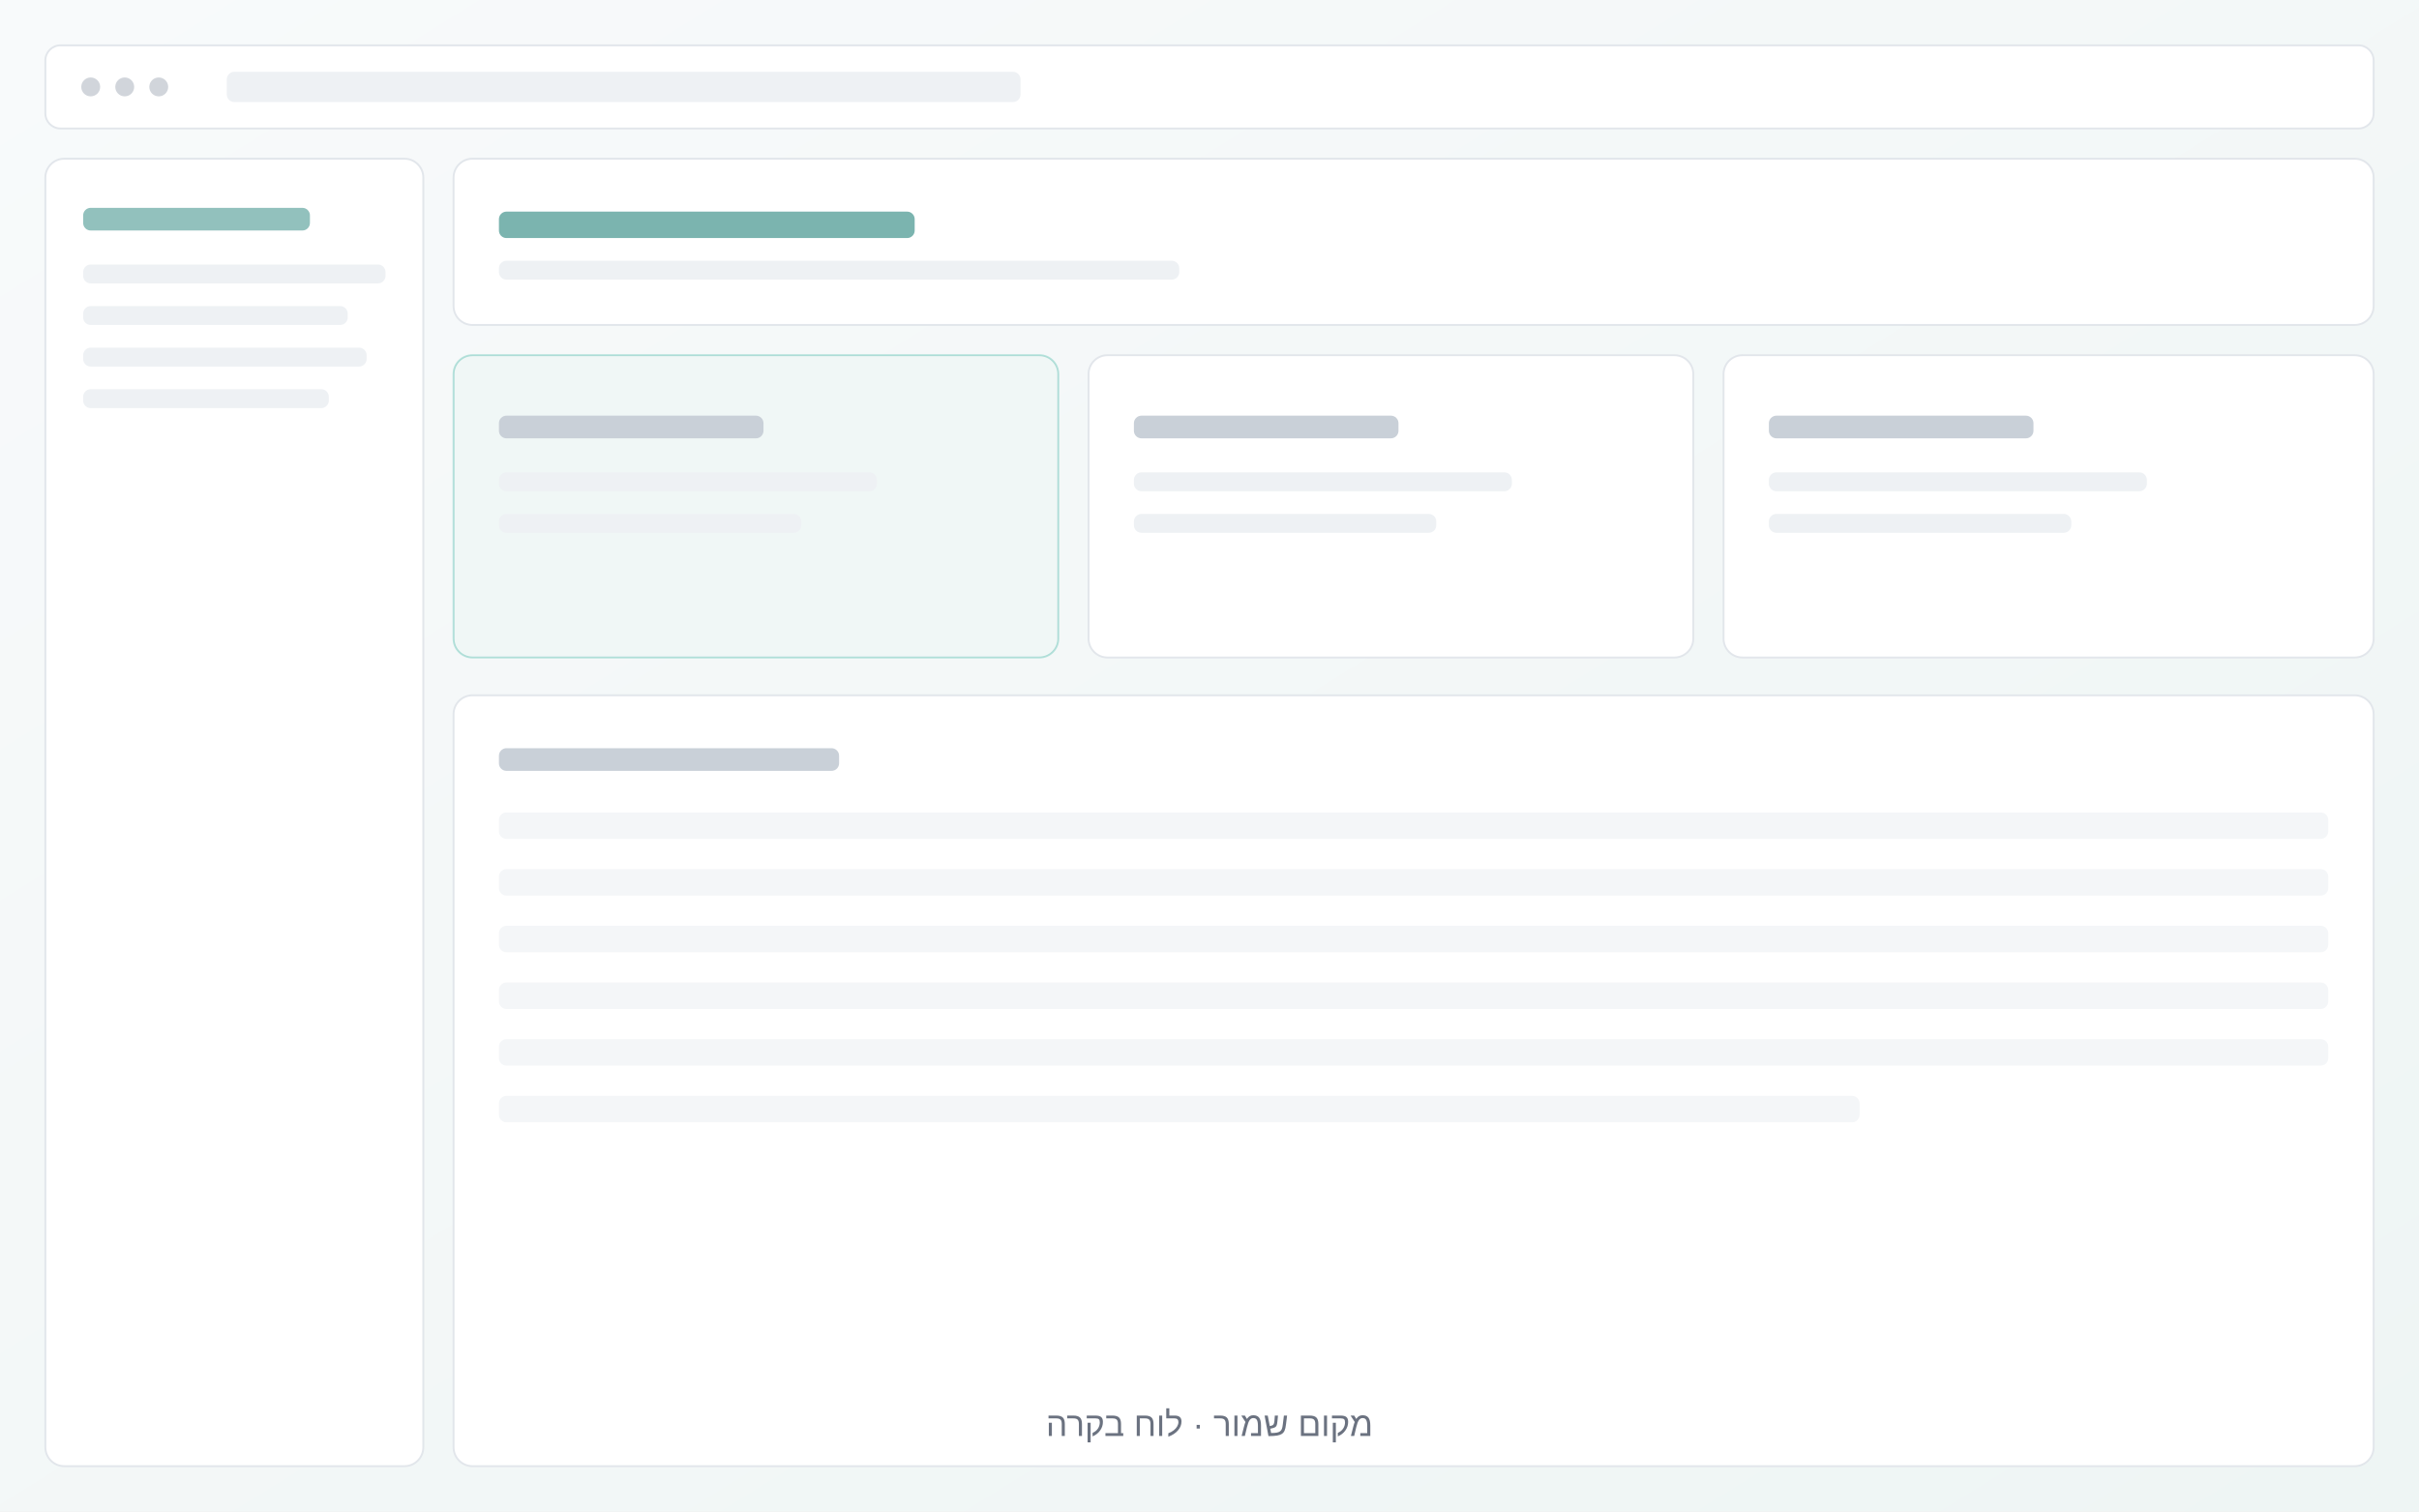
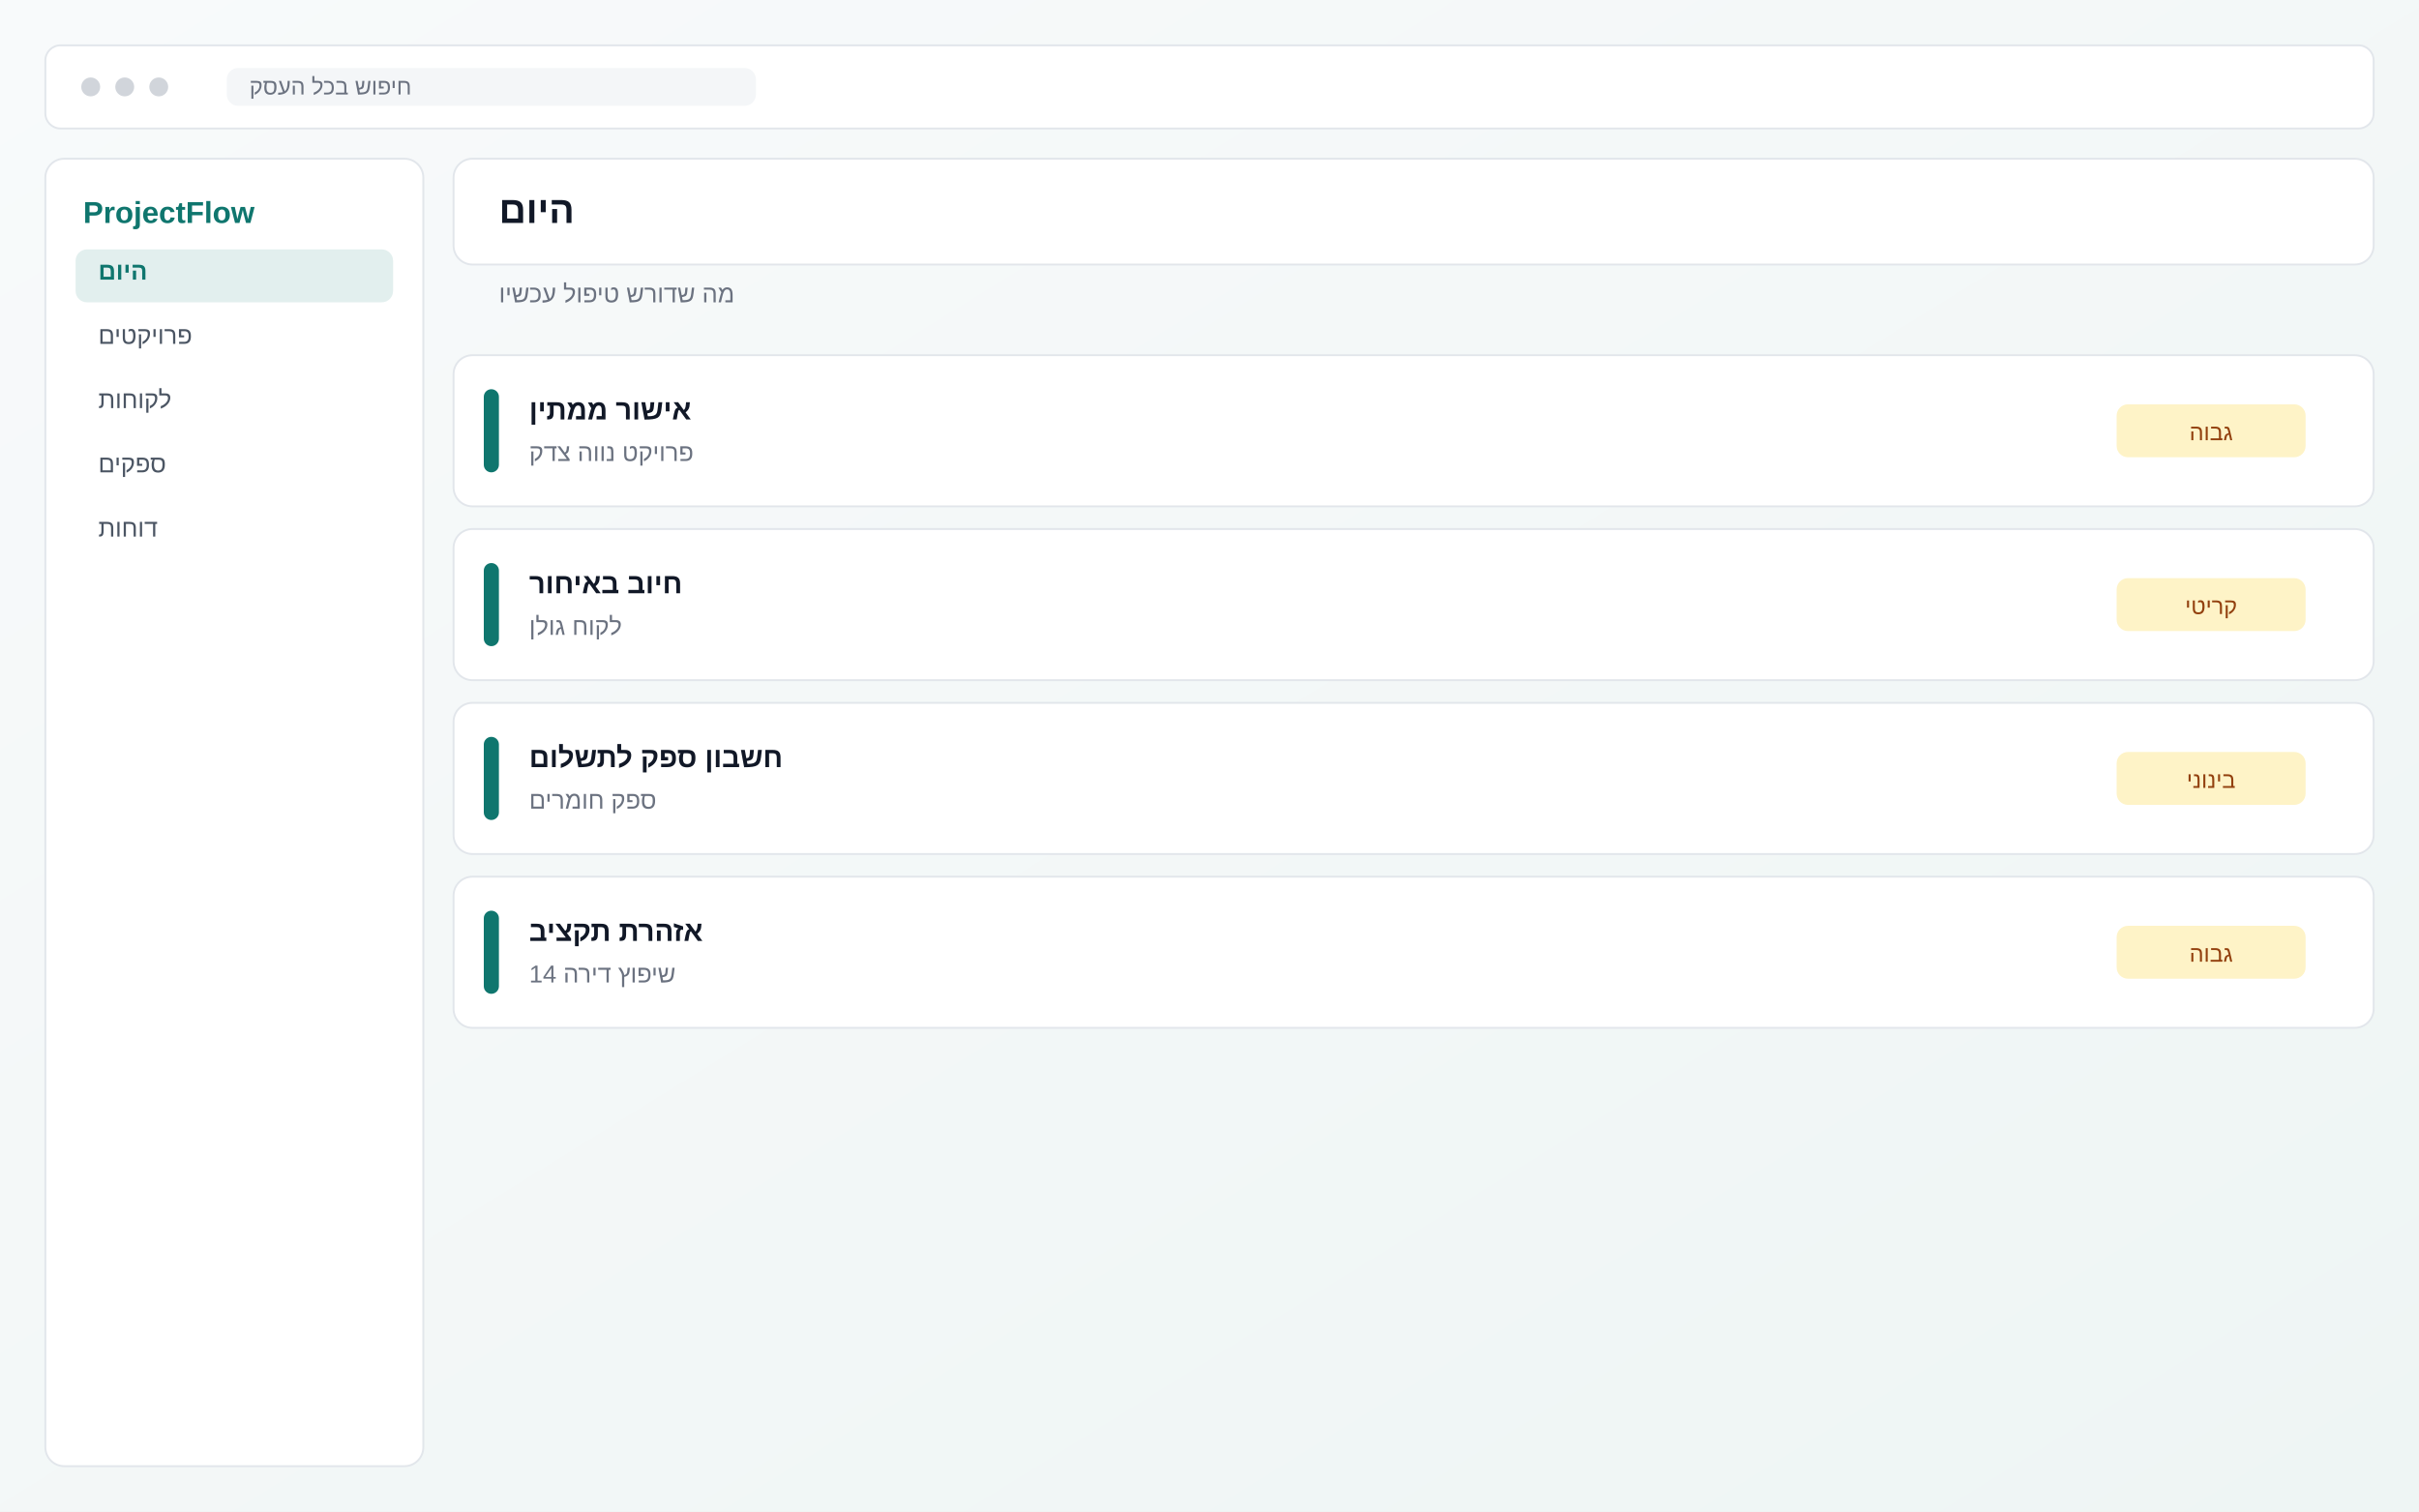
- <svg xmlns="http://www.w3.org/2000/svg" width="1280" height="800" viewBox="0 0 1280 800" role="img" aria-label="מקום שמור לצילום מסך: לוח בקרה">
+ <svg xmlns="http://www.w3.org/2000/svg" width="1280" height="800" viewBox="0 0 1280 800" role="img" aria-label="מסך היום ב-ProjectFlow">
  <defs>
    <linearGradient id="bg" x1="0" y1="0" x2="1" y2="1">
      <stop offset="0%" stop-color="#F8FAFB" />
      <stop offset="100%" stop-color="#EEF5F4" />
    </linearGradient>
  </defs>
  <rect width="1280" height="800" fill="url(#bg)" />
  <rect x="24" y="24" width="1232" height="44" rx="8" fill="#fff" stroke="#E2E6EB" />
  <circle cx="48" cy="46" r="5" fill="#D1D5DB" />
  <circle cx="66" cy="46" r="5" fill="#D1D5DB" />
  <circle cx="84" cy="46" r="5" fill="#D1D5DB" />
-   <rect x="120" y="38" width="420" height="16" rx="4" fill="#EEF1F4" />
+   <rect x="120" y="36" width="280" height="20" rx="6" fill="#F4F6F8" />
+   <text x="132" y="50" fill="#6B7280" font-family="Assistant, Arial, sans-serif" font-size="12">חיפוש בכל העסק</text>
  <rect x="24" y="84" width="200" height="692" rx="10" fill="#fff" stroke="#E2E6EB" />
-   <rect x="44" y="110" width="120" height="12" rx="4" fill="#0F766E" fill-opacity="0.45" />
-   <rect x="44" y="140" width="160" height="10" rx="4" fill="#EEF1F4" />
-   <rect x="44" y="162" width="140" height="10" rx="4" fill="#EEF1F4" />
-   <rect x="44" y="184" width="150" height="10" rx="4" fill="#EEF1F4" />
-   <rect x="44" y="206" width="130" height="10" rx="4" fill="#EEF1F4" />
-   <rect x="240" y="84" width="1016" height="88" rx="10" fill="#fff" stroke="#E2E6EB" />
-   <rect x="264" y="112" width="220" height="14" rx="4" fill="#0F766E" fill-opacity="0.55" />
-   <rect x="264" y="138" width="360" height="10" rx="4" fill="#EEF1F4" />
-   <rect x="240" y="188" width="320" height="160" rx="10" fill="#fff" stroke="#B6E2DC" />
-   <rect x="240" y="188" width="320" height="160" rx="10" fill="#0F766E" fill-opacity="0.06" />
-   <rect x="264" y="220" width="140" height="12" rx="4" fill="#C9D0D8" />
-   <rect x="264" y="250" width="200" height="10" rx="4" fill="#EEF1F4" />
-   <rect x="264" y="272" width="160" height="10" rx="4" fill="#EEF1F4" />
-   <rect x="576" y="188" width="320" height="160" rx="10" fill="#fff" stroke="#E2E6EB" />
-   <rect x="600" y="220" width="140" height="12" rx="4" fill="#C9D0D8" />
-   <rect x="600" y="250" width="200" height="10" rx="4" fill="#EEF1F4" />
-   <rect x="600" y="272" width="160" height="10" rx="4" fill="#EEF1F4" />
-   <rect x="912" y="188" width="344" height="160" rx="10" fill="#fff" stroke="#E2E6EB" />
-   <rect x="936" y="220" width="140" height="12" rx="4" fill="#C9D0D8" />
-   <rect x="936" y="250" width="200" height="10" rx="4" fill="#EEF1F4" />
-   <rect x="936" y="272" width="160" height="10" rx="4" fill="#EEF1F4" />
-   <rect x="240" y="368" width="1016" height="408" rx="10" fill="#fff" stroke="#E2E6EB" />
-   <rect x="264" y="396" width="180" height="12" rx="4" fill="#C9D0D8" />
-   <rect x="264" y="430" width="968" height="14" rx="4" fill="#F4F6F8" />
-   <rect x="264" y="460" width="968" height="14" rx="4" fill="#F4F6F8" />
-   <rect x="264" y="490" width="968" height="14" rx="4" fill="#F4F6F8" />
-   <rect x="264" y="520" width="968" height="14" rx="4" fill="#F4F6F8" />
-   <rect x="264" y="550" width="968" height="14" rx="4" fill="#F4F6F8" />
-   <rect x="264" y="580" width="720" height="14" rx="4" fill="#F4F6F8" />
-   <text x="640" y="760" text-anchor="middle" fill="#6B7280" font-family="Assistant, Arial, sans-serif" font-size="18">מקום שמור · לוח בקרה</text>
+   <text x="44" y="118" fill="#0F766E" font-family="Assistant, Arial, sans-serif" font-size="16" font-weight="700">ProjectFlow</text>
+   <rect x="40" y="132" width="168" height="28" rx="6" fill="#0F766E" fill-opacity="0.12" />
+   <text x="52" y="148" fill="#0F766E" font-family="Assistant, Arial, sans-serif" font-size="13" font-weight="700">היום</text>
+   <rect x="40" y="166" width="168" height="28" rx="6" fill="#fff" fill-opacity="0" />
+   <text x="52" y="182" fill="#4B5563" font-family="Assistant, Arial, sans-serif" font-size="13" font-weight="500">פרויקטים</text>
+   <rect x="40" y="200" width="168" height="28" rx="6" fill="#fff" fill-opacity="0" />
+   <text x="52" y="216" fill="#4B5563" font-family="Assistant, Arial, sans-serif" font-size="13" font-weight="500">לקוחות</text>
+   <rect x="40" y="234" width="168" height="28" rx="6" fill="#fff" fill-opacity="0" />
+   <text x="52" y="250" fill="#4B5563" font-family="Assistant, Arial, sans-serif" font-size="13" font-weight="500">ספקים</text>
+   <rect x="40" y="268" width="168" height="28" rx="6" fill="#fff" fill-opacity="0" />
+   <text x="52" y="284" fill="#4B5563" font-family="Assistant, Arial, sans-serif" font-size="13" font-weight="500">דוחות</text>
+   <rect x="240" y="84" width="1016" height="56" rx="10" fill="#fff" stroke="#E2E6EB" />
+   <text x="264" y="118" fill="#111827" font-family="Assistant, Arial, sans-serif" font-size="20" font-weight="700">היום</text>
+   <text x="264" y="160" fill="#6B7280" font-family="Assistant, Arial, sans-serif" font-size="13">מה שדורש טיפול עכשיו</text>
+   <rect x="240" y="188" width="1016" height="80" rx="10" fill="#fff" stroke="#E2E6EB" />
+   <rect x="256" y="206" width="8" height="44" rx="4" fill="#0F766E" />
+   <text x="280" y="222" fill="#111827" font-family="Assistant, Arial, sans-serif" font-size="15" font-weight="700">אישור ממתין</text>
+   <text x="280" y="244" fill="#6B7280" font-family="Assistant, Arial, sans-serif" font-size="13">פרויקט נווה צדק</text>
+   <rect x="1120" y="214" width="100" height="28" rx="6" fill="#FEF3C7" />
+   <text x="1170" y="233" text-anchor="middle" fill="#92400E" font-family="Assistant, Arial, sans-serif" font-size="12">גבוה</text>
+   <rect x="240" y="280" width="1016" height="80" rx="10" fill="#fff" stroke="#E2E6EB" />
+   <rect x="256" y="298" width="8" height="44" rx="4" fill="#0F766E" />
+   <text x="280" y="314" fill="#111827" font-family="Assistant, Arial, sans-serif" font-size="15" font-weight="700">חיוב באיחור</text>
+   <text x="280" y="336" fill="#6B7280" font-family="Assistant, Arial, sans-serif" font-size="13">לקוח גולן</text>
+   <rect x="1120" y="306" width="100" height="28" rx="6" fill="#FEF3C7" />
+   <text x="1170" y="325" text-anchor="middle" fill="#92400E" font-family="Assistant, Arial, sans-serif" font-size="12">קריטי</text>
+   <rect x="240" y="372" width="1016" height="80" rx="10" fill="#fff" stroke="#E2E6EB" />
+   <rect x="256" y="390" width="8" height="44" rx="4" fill="#0F766E" />
+   <text x="280" y="406" fill="#111827" font-family="Assistant, Arial, sans-serif" font-size="15" font-weight="700">חשבון ספק לתשלום</text>
+   <text x="280" y="428" fill="#6B7280" font-family="Assistant, Arial, sans-serif" font-size="13">ספק חומרים</text>
+   <rect x="1120" y="398" width="100" height="28" rx="6" fill="#FEF3C7" />
+   <text x="1170" y="417" text-anchor="middle" fill="#92400E" font-family="Assistant, Arial, sans-serif" font-size="12">בינוני</text>
+   <rect x="240" y="464" width="1016" height="80" rx="10" fill="#fff" stroke="#E2E6EB" />
+   <rect x="256" y="482" width="8" height="44" rx="4" fill="#0F766E" />
+   <text x="280" y="498" fill="#111827" font-family="Assistant, Arial, sans-serif" font-size="15" font-weight="700">אזהרת תקציב</text>
+   <text x="280" y="520" fill="#6B7280" font-family="Assistant, Arial, sans-serif" font-size="13">שיפוץ דירה 14</text>
+   <rect x="1120" y="490" width="100" height="28" rx="6" fill="#FEF3C7" />
+   <text x="1170" y="509" text-anchor="middle" fill="#92400E" font-family="Assistant, Arial, sans-serif" font-size="12">גבוה</text>
</svg>
